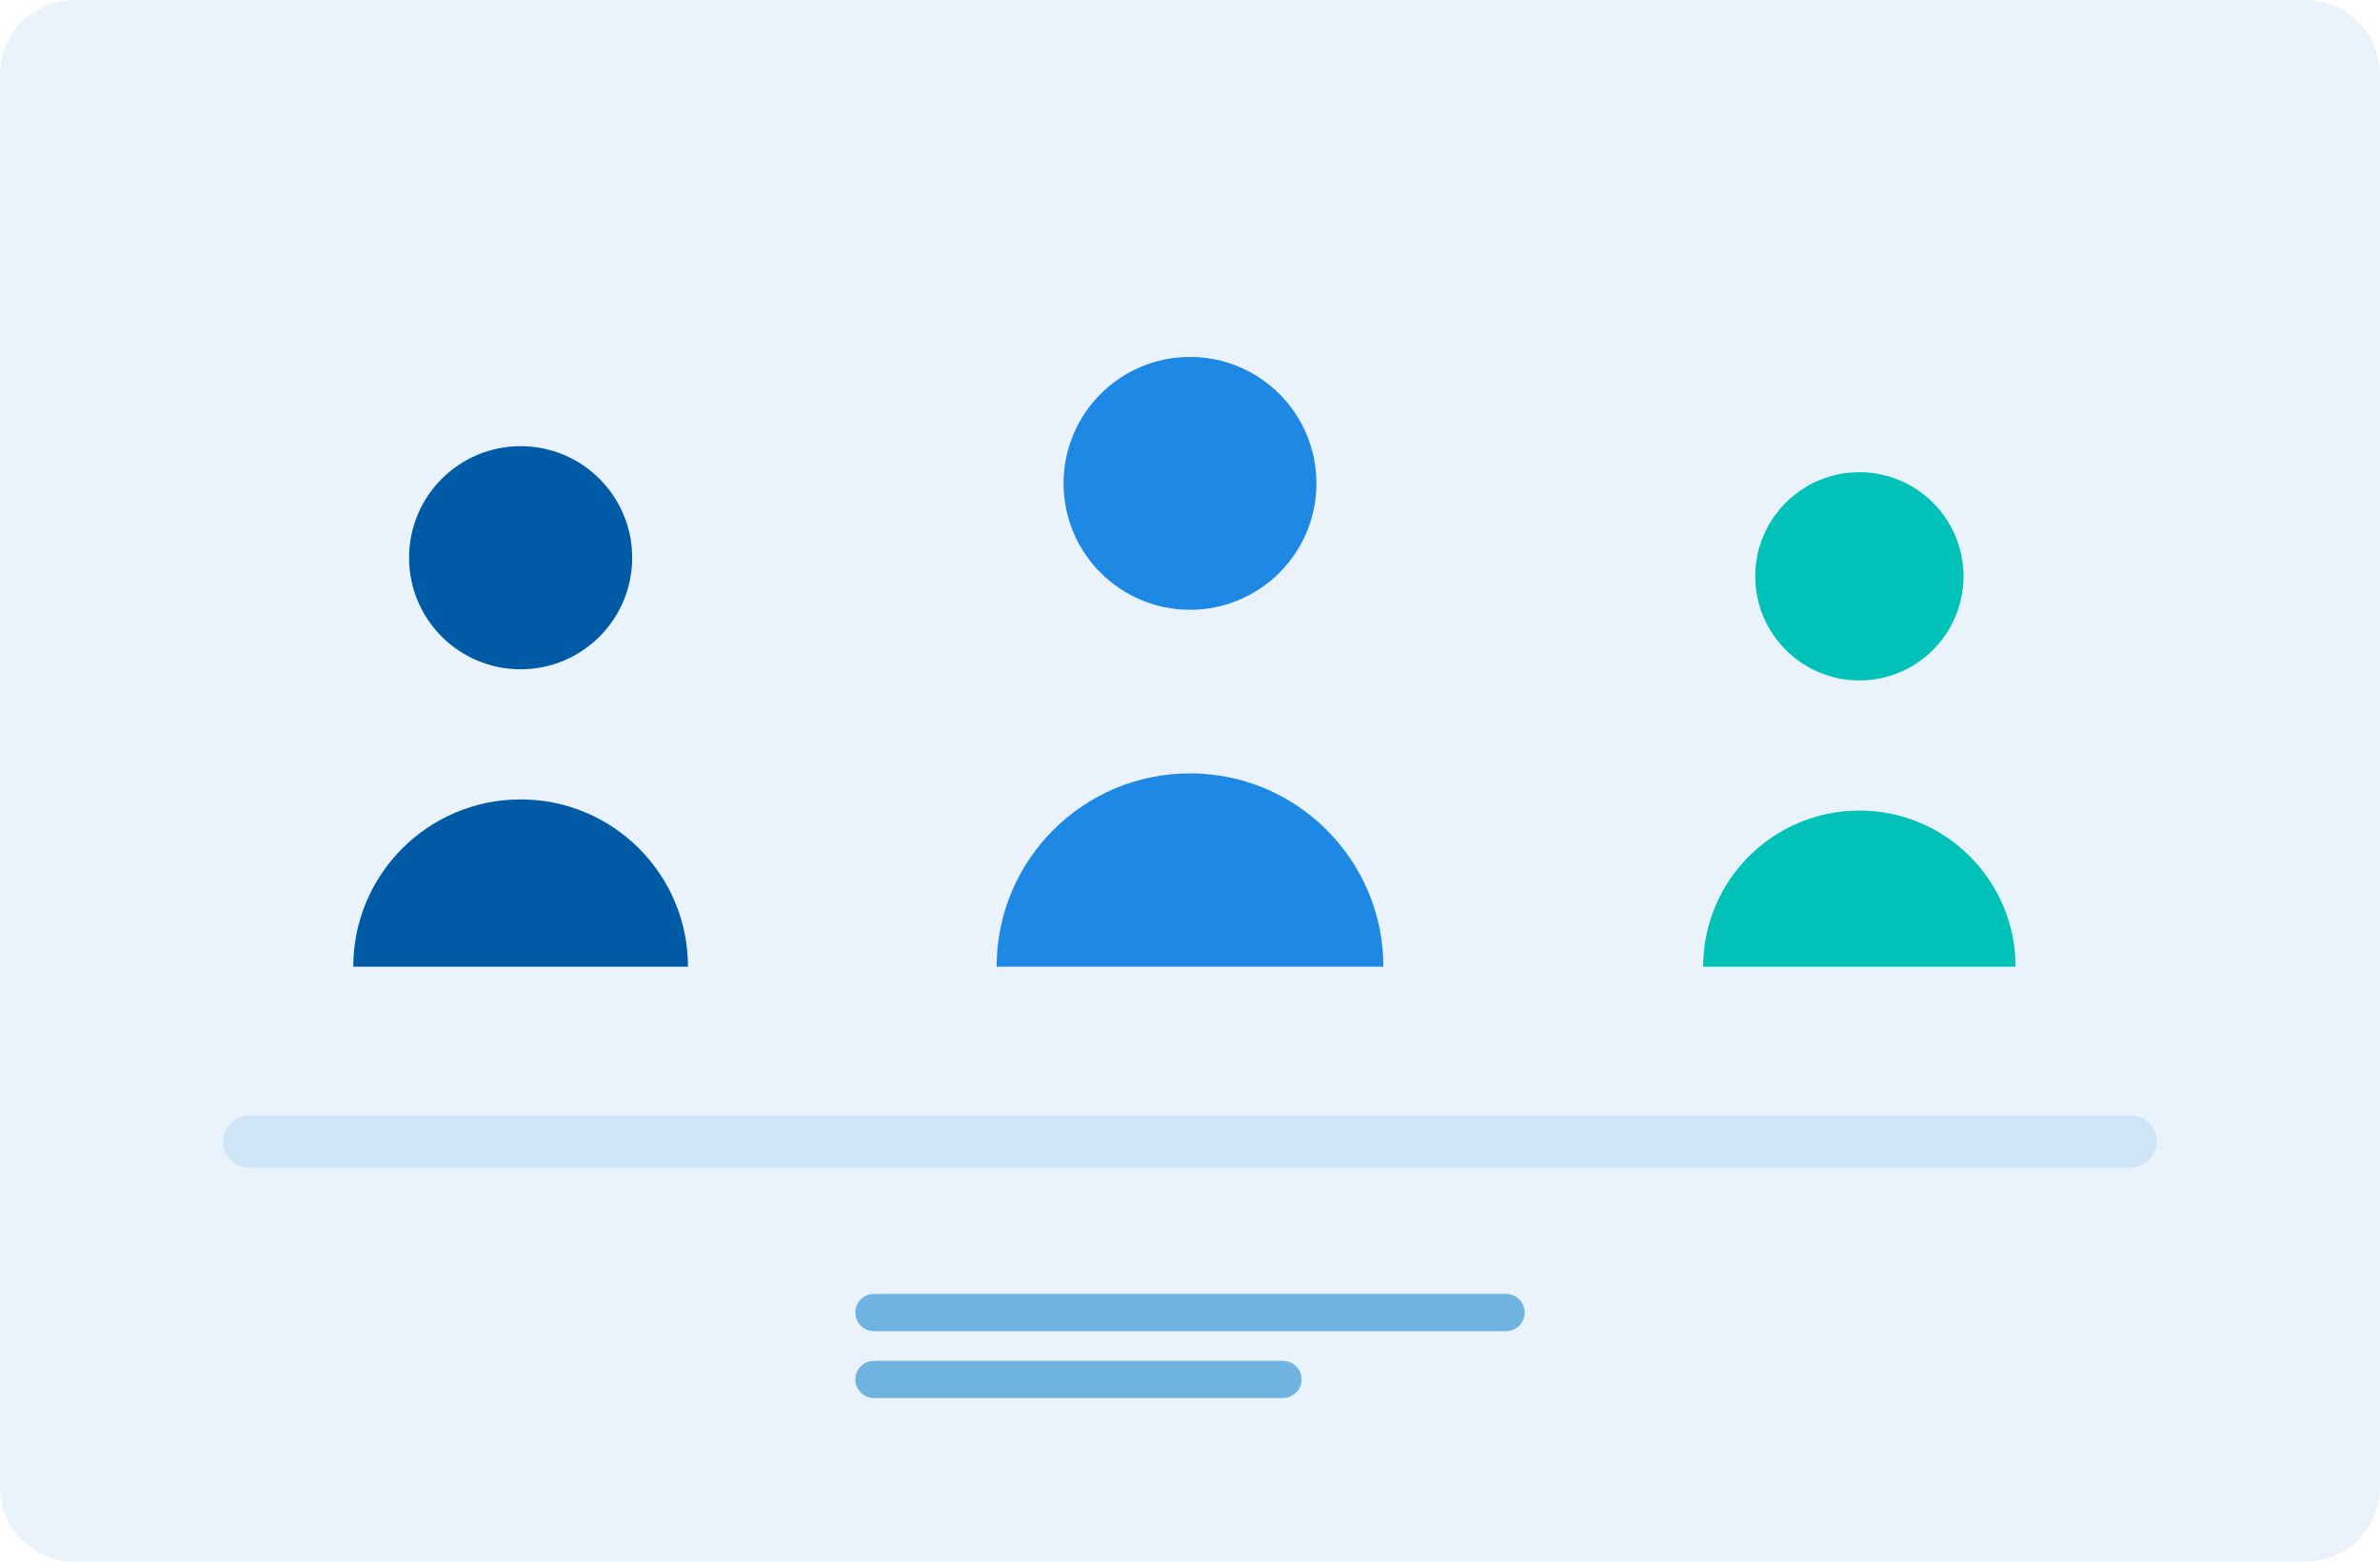
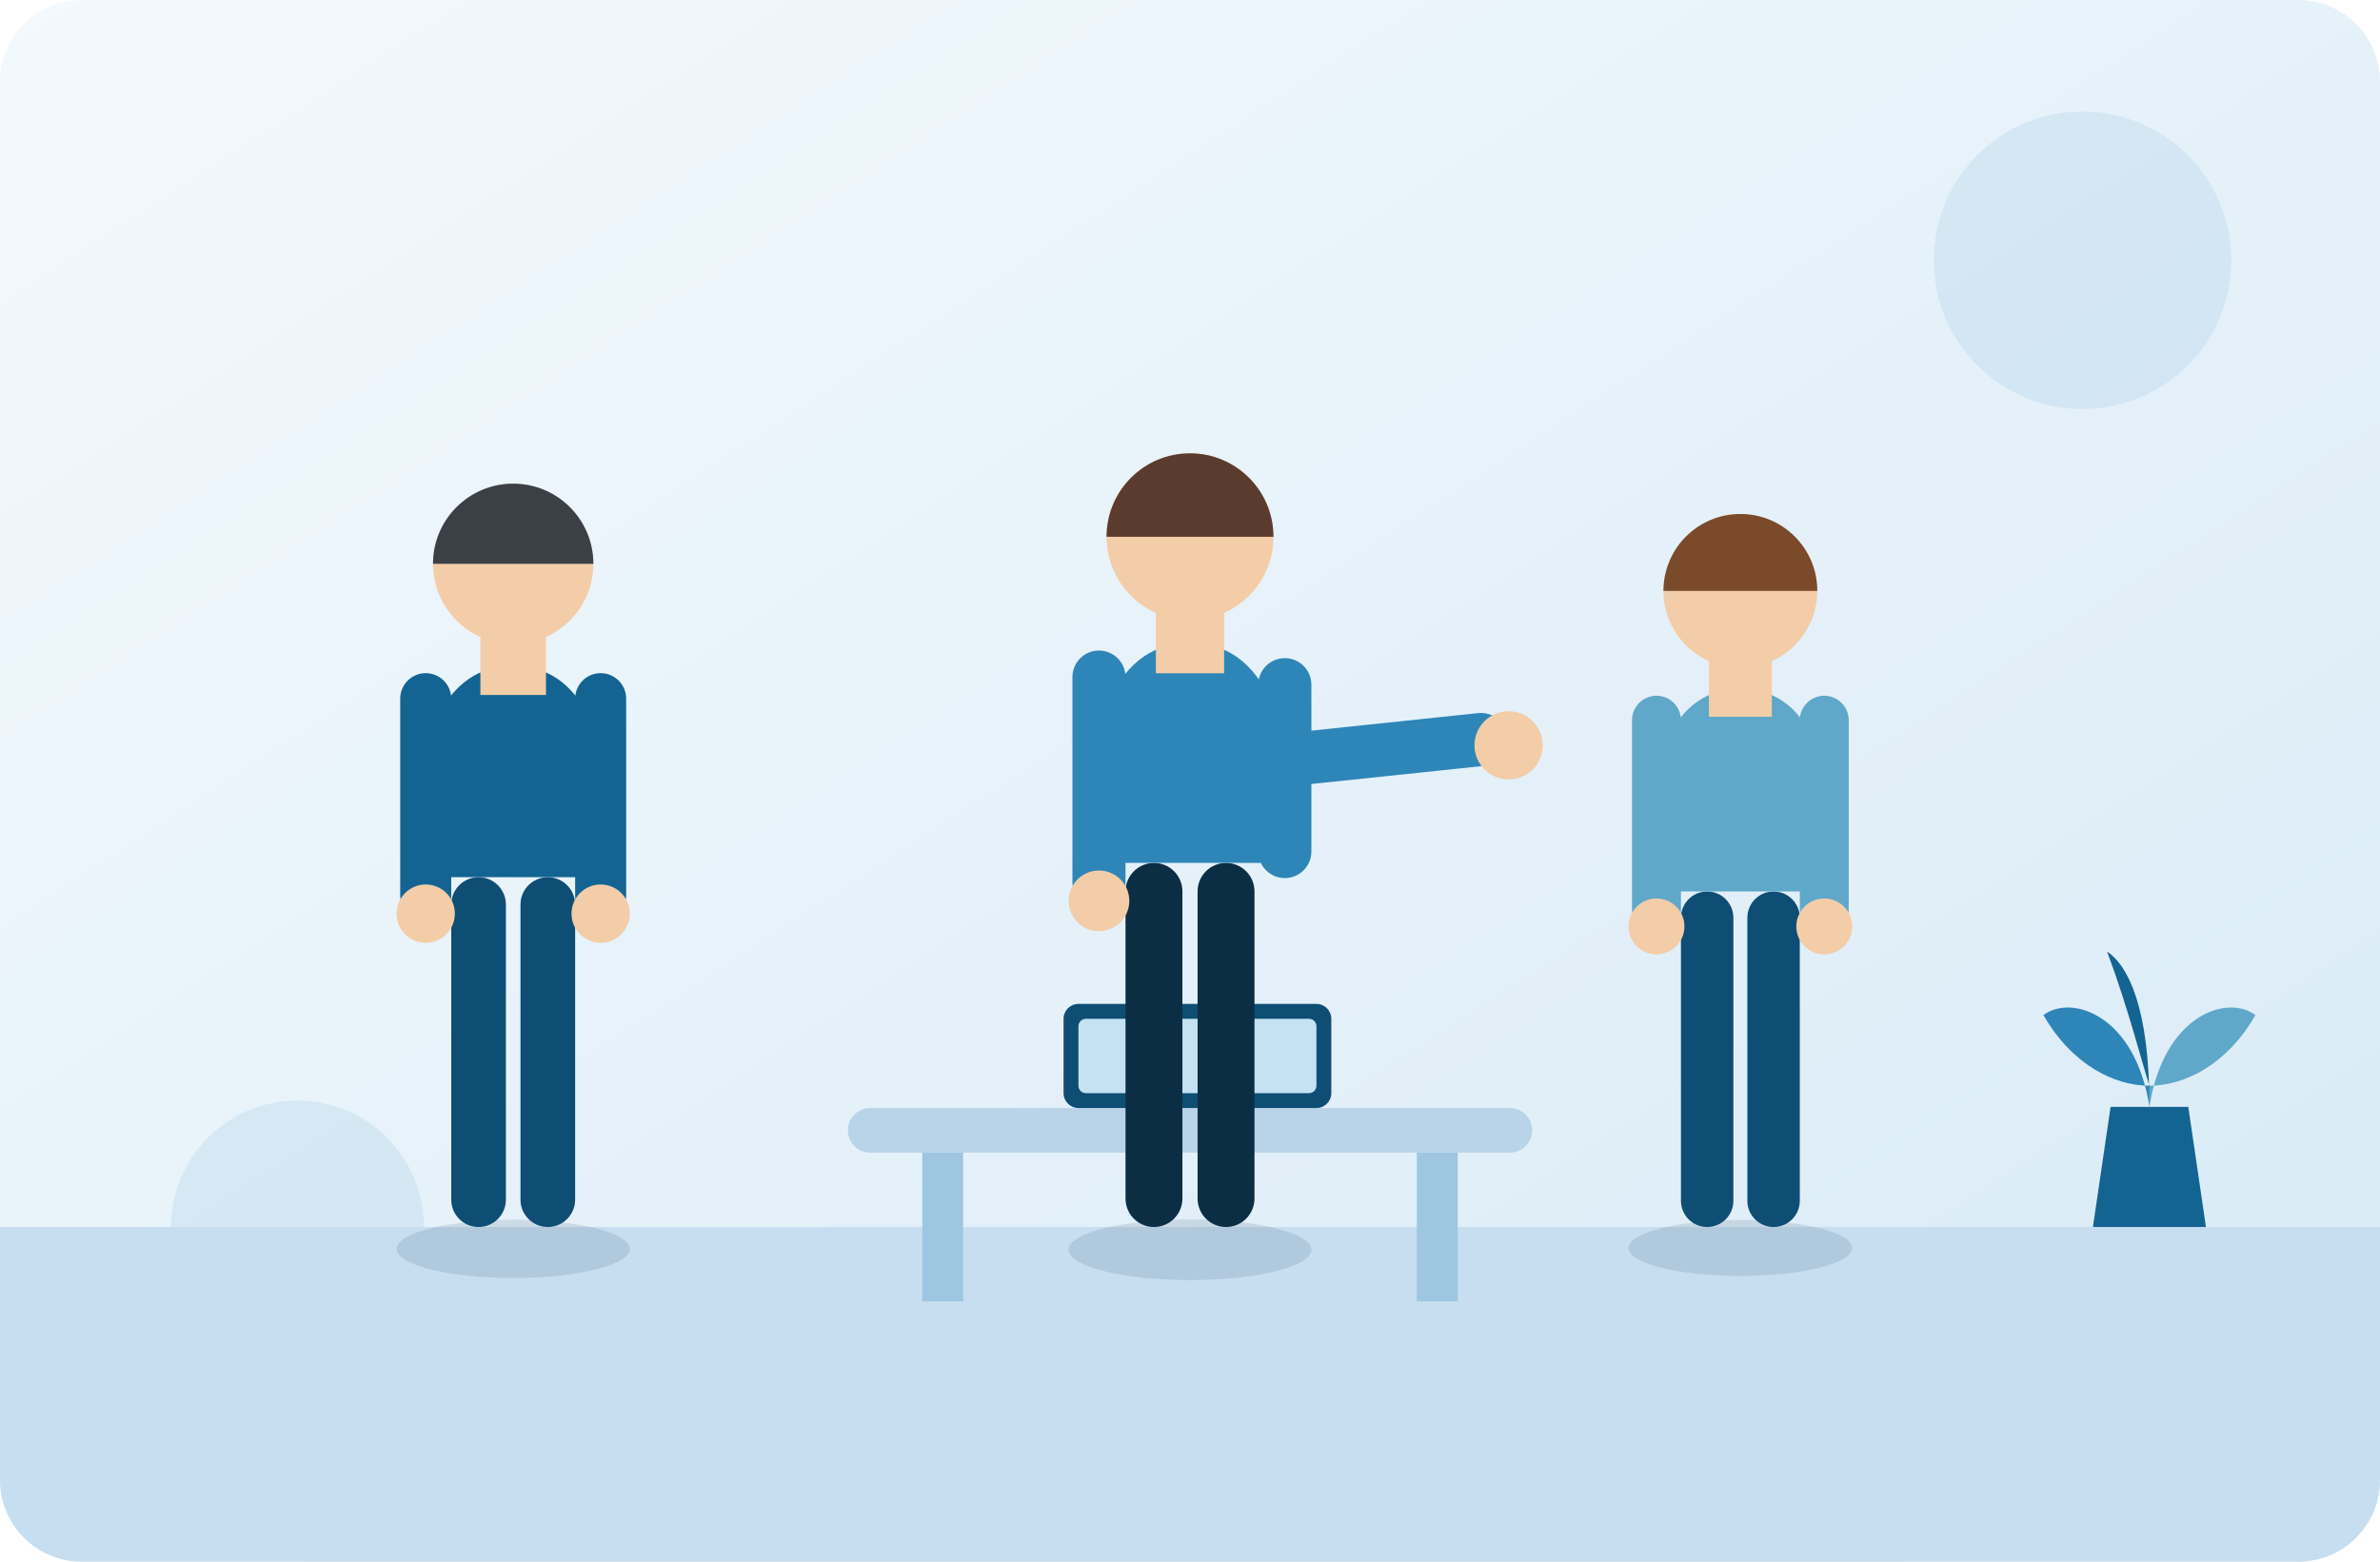
- <svg xmlns="http://www.w3.org/2000/svg" viewBox="0 0 640 420" role="img" aria-label="Ilustracion del equipo de C-ROTULUS trabajando">
-   <rect width="640" height="420" rx="20" fill="#EAF2FB" />
-   <g fill="#005AA5">
-     <circle cx="140" cy="150" r="30" />
-     <path d="M95 260 a45 45 0 0 1 90 0 z" />
+ <svg xmlns="http://www.w3.org/2000/svg" viewBox="0 0 640 420" role="img" aria-label="Equipo de profesionales de C-ROTULUS trabajando en un proyecto">
+   <defs>
+     <linearGradient id="bg" x1="0" y1="0" x2="1" y2="1">
+       <stop offset="0" stop-color="#F3F9FD" />
+       <stop offset="1" stop-color="#D8EAF6" />
+     </linearGradient>
+     <linearGradient id="scr" x1="0" y1="0" x2="0" y2="1">
+       <stop offset="0" stop-color="#2E86B8" />
+       <stop offset="1" stop-color="#136493" />
+     </linearGradient>
+     <clipPath id="clip">
+       <rect width="640" height="420" rx="22" />
+     </clipPath>
+     <style>
+       .bob{animation:bob 5s ease-in-out infinite}
+       .bob2{animation:bob 6.4s ease-in-out infinite;animation-delay:-1.6s}
+       .bob3{animation:bob 7.6s ease-in-out infinite;animation-delay:-3.2s}
+       .bob4{animation:bob 8.6s ease-in-out infinite;animation-delay:-4.6s}
+       .pulse{animation:pulse 3.2s ease-in-out infinite}
+       .wave{transform-box:fill-box;transform-origin:0% 60%;animation:wave 3.6s ease-in-out infinite}
+       @keyframes bob{0%,100%{transform:translateY(0)}50%{transform:translateY(-9px)}}
+       @keyframes pulse{0%,100%{opacity:.30}50%{opacity:.9}}
+       @keyframes wave{0%,100%{transform:rotate(0deg)}50%{transform:rotate(-15deg)}}
+       @media (prefers-reduced-motion: reduce){.bob,.bob2,.bob3,.bob4,.pulse,.wave{animation:none}}
+     </style>
+   </defs>
+   <g clip-path="url(#clip)">
+     <rect width="640" height="420" fill="url(#bg)" />
+     <g fill="#2E86B8" opacity=".10">
+       <circle cx="560" cy="70" r="40" />
+       <circle cx="80" cy="330" r="34" />
+     </g>
+     <rect y="330" width="640" height="90" fill="#C7DEF0" />
+     <rect x="228" y="298" width="184" height="12" rx="6" fill="#B9D4E8" />
+     <rect x="248" y="310" width="11" height="40" fill="#9EC6E0" />
+     <rect x="381" y="310" width="11" height="40" fill="#9EC6E0" />
+     <rect x="286" y="270" width="72" height="28" rx="4" fill="#0E4E75" />
+     <rect x="290" y="274" width="64" height="20" rx="2" fill="#C5E2F2" />
+     <g transform="translate(138 330) scale(0.98)" class="bob">
+       <ellipse cx="0" cy="6" rx="32" ry="8" fill="#0B2E45" opacity=".12" />
+       <rect x="-17" y="-96" width="15" height="96" rx="7.5" fill="#0E4E75" />
+       <rect x="2" y="-96" width="15" height="96" rx="7.5" fill="#0E4E75" />
+       <rect x="-31" y="-152" width="14" height="68" rx="7" fill="#136493" />
+       <rect x="17" y="-152" width="14" height="68" rx="7" fill="#136493" />
+       <circle cx="-24" cy="-86" r="8" fill="#F2CDA8" />
+       <circle cx="24" cy="-86" r="8" fill="#F2CDA8" />
+       <path d="M-28 -96 q0 -58 28 -58 q28 0 28 58 z" fill="#136493" />
+       <rect x="-9" y="-162" width="18" height="16" fill="#F2CDA8" />
+       <circle cx="0" cy="-182" r="22" fill="#F2CDA8" />
+       <path d="M-22 -182 a22 22 0 0 1 44 0 z" fill="#3B3F46" />
+     </g>
+     <g transform="translate(320 330) scale(1.02)" class="bob2">
+       <ellipse cx="0" cy="6" rx="32" ry="8" fill="#0B2E45" opacity=".12" />
+       <rect x="-17" y="-96" width="15" height="96" rx="7.5" fill="#0B2E45" />
+       <rect x="2" y="-96" width="15" height="96" rx="7.5" fill="#0B2E45" />
+       <rect x="-31" y="-152" width="14" height="68" rx="7" fill="#2E86B8" />
+       <circle cx="-24" cy="-86" r="8" fill="#F2CDA8" />
+       <g class="wave">
+         <rect x="18" y="-150" width="14" height="58" rx="7" fill="#2E86B8" />
+         <rect x="24" y="-130" width="60" height="14" rx="7" fill="#2E86B8" transform="rotate(-6 24 -123)" />
+         <circle cx="84" cy="-127" r="9" fill="#F2CDA8" />
+       </g>
+       <path d="M-28 -96 q0 -58 28 -58 q28 0 28 58 z" fill="#2E86B8" />
+       <rect x="-9" y="-162" width="18" height="16" fill="#F2CDA8" />
+       <circle cx="0" cy="-182" r="22" fill="#F2CDA8" />
+       <path d="M-22 -182 a22 22 0 0 1 44 0 z" fill="#5A3B2E" />
+     </g>
+     <g transform="translate(468 330) scale(0.94)" class="bob3">
+       <ellipse cx="0" cy="6" rx="32" ry="8" fill="#0B2E45" opacity=".12" />
+       <rect x="-17" y="-96" width="15" height="96" rx="7.5" fill="#0E4E75" />
+       <rect x="2" y="-96" width="15" height="96" rx="7.5" fill="#0E4E75" />
+       <rect x="-31" y="-152" width="14" height="68" rx="7" fill="#5FA8C9" />
+       <rect x="17" y="-152" width="14" height="68" rx="7" fill="#5FA8C9" />
+       <circle cx="-24" cy="-86" r="8" fill="#F2CDA8" />
+       <circle cx="24" cy="-86" r="8" fill="#F2CDA8" />
+       <path d="M-28 -96 q0 -58 28 -58 q28 0 28 58 z" fill="#5FA8C9" />
+       <rect x="-9" y="-162" width="18" height="16" fill="#F2CDA8" />
+       <circle cx="0" cy="-182" r="22" fill="#F2CDA8" />
+       <path d="M-22 -182 a22 22 0 0 1 44 0 z" fill="#7A4A2B" />
+     </g>
+     <g transform="translate(578 330) scale(0.95)">
+       <path d="M-16 0 h32 l-5 -34 h-22 z" fill="#136493" />
+       <path d="M0 -34 C -4 -60 -22 -66 -30 -60 C -22 -46 -10 -40 0 -40 Z" fill="#2E86B8" />
+       <path d="M0 -34 C 4 -60 22 -66 30 -60 C 22 -46 10 -40 0 -40 Z" fill="#5FA8C9" />
+       <path d="M0 -34 C 0 -62 -6 -74 -12 -78 C -6 -62 -2 -46 0 -40 Z" fill="#136493" />
+     </g>
  </g>
-   <g fill="#1E88E5">
-     <circle cx="320" cy="130" r="34" />
-     <path d="M268 260 a52 52 0 0 1 104 0 z" />
-   </g>
-   <g fill="#00C2B8">
-     <circle cx="500" cy="155" r="28" />
-     <path d="M458 260 a42 42 0 0 1 84 0 z" />
-   </g>
-   <rect x="60" y="300" width="520" height="14" rx="7" fill="#CFE4F7" />
-   <rect x="200" y="330" width="240" height="60" rx="10" fill="#EAF2FB" />
-   <rect x="230" y="348" width="180" height="10" rx="5" fill="#6FB3E0" />
-   <rect x="230" y="366" width="120" height="10" rx="5" fill="#6FB3E0" />
</svg>
